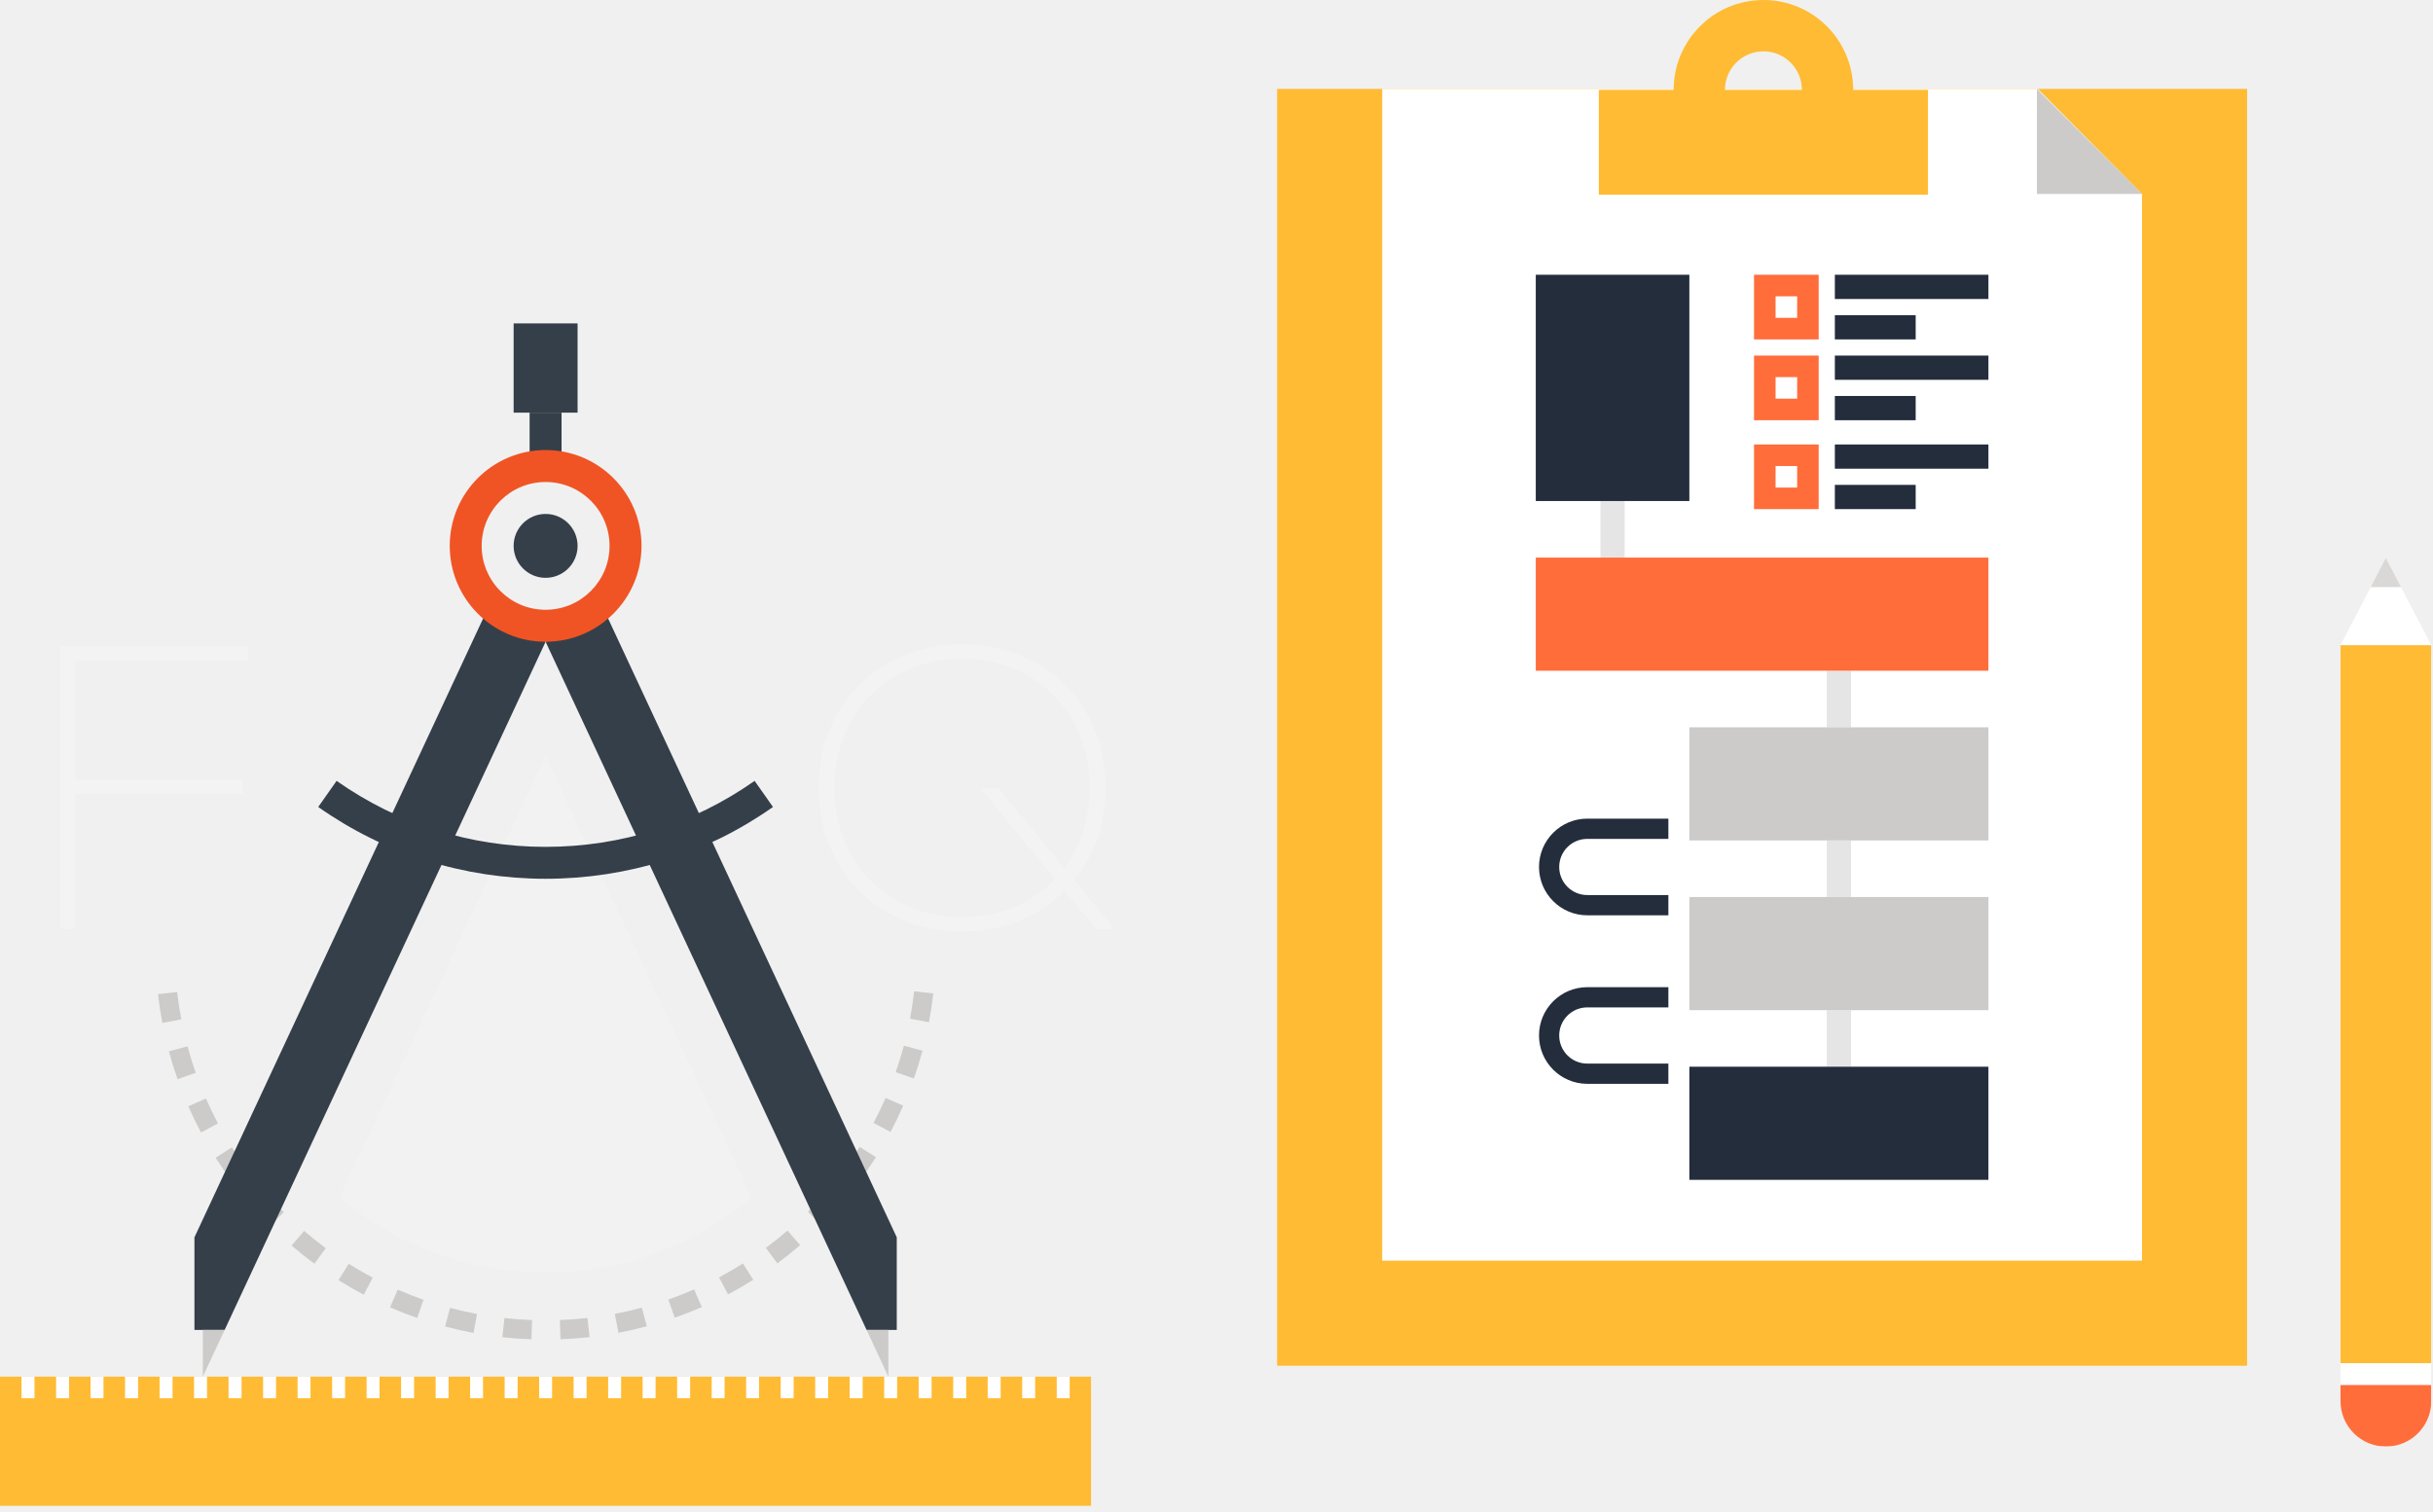
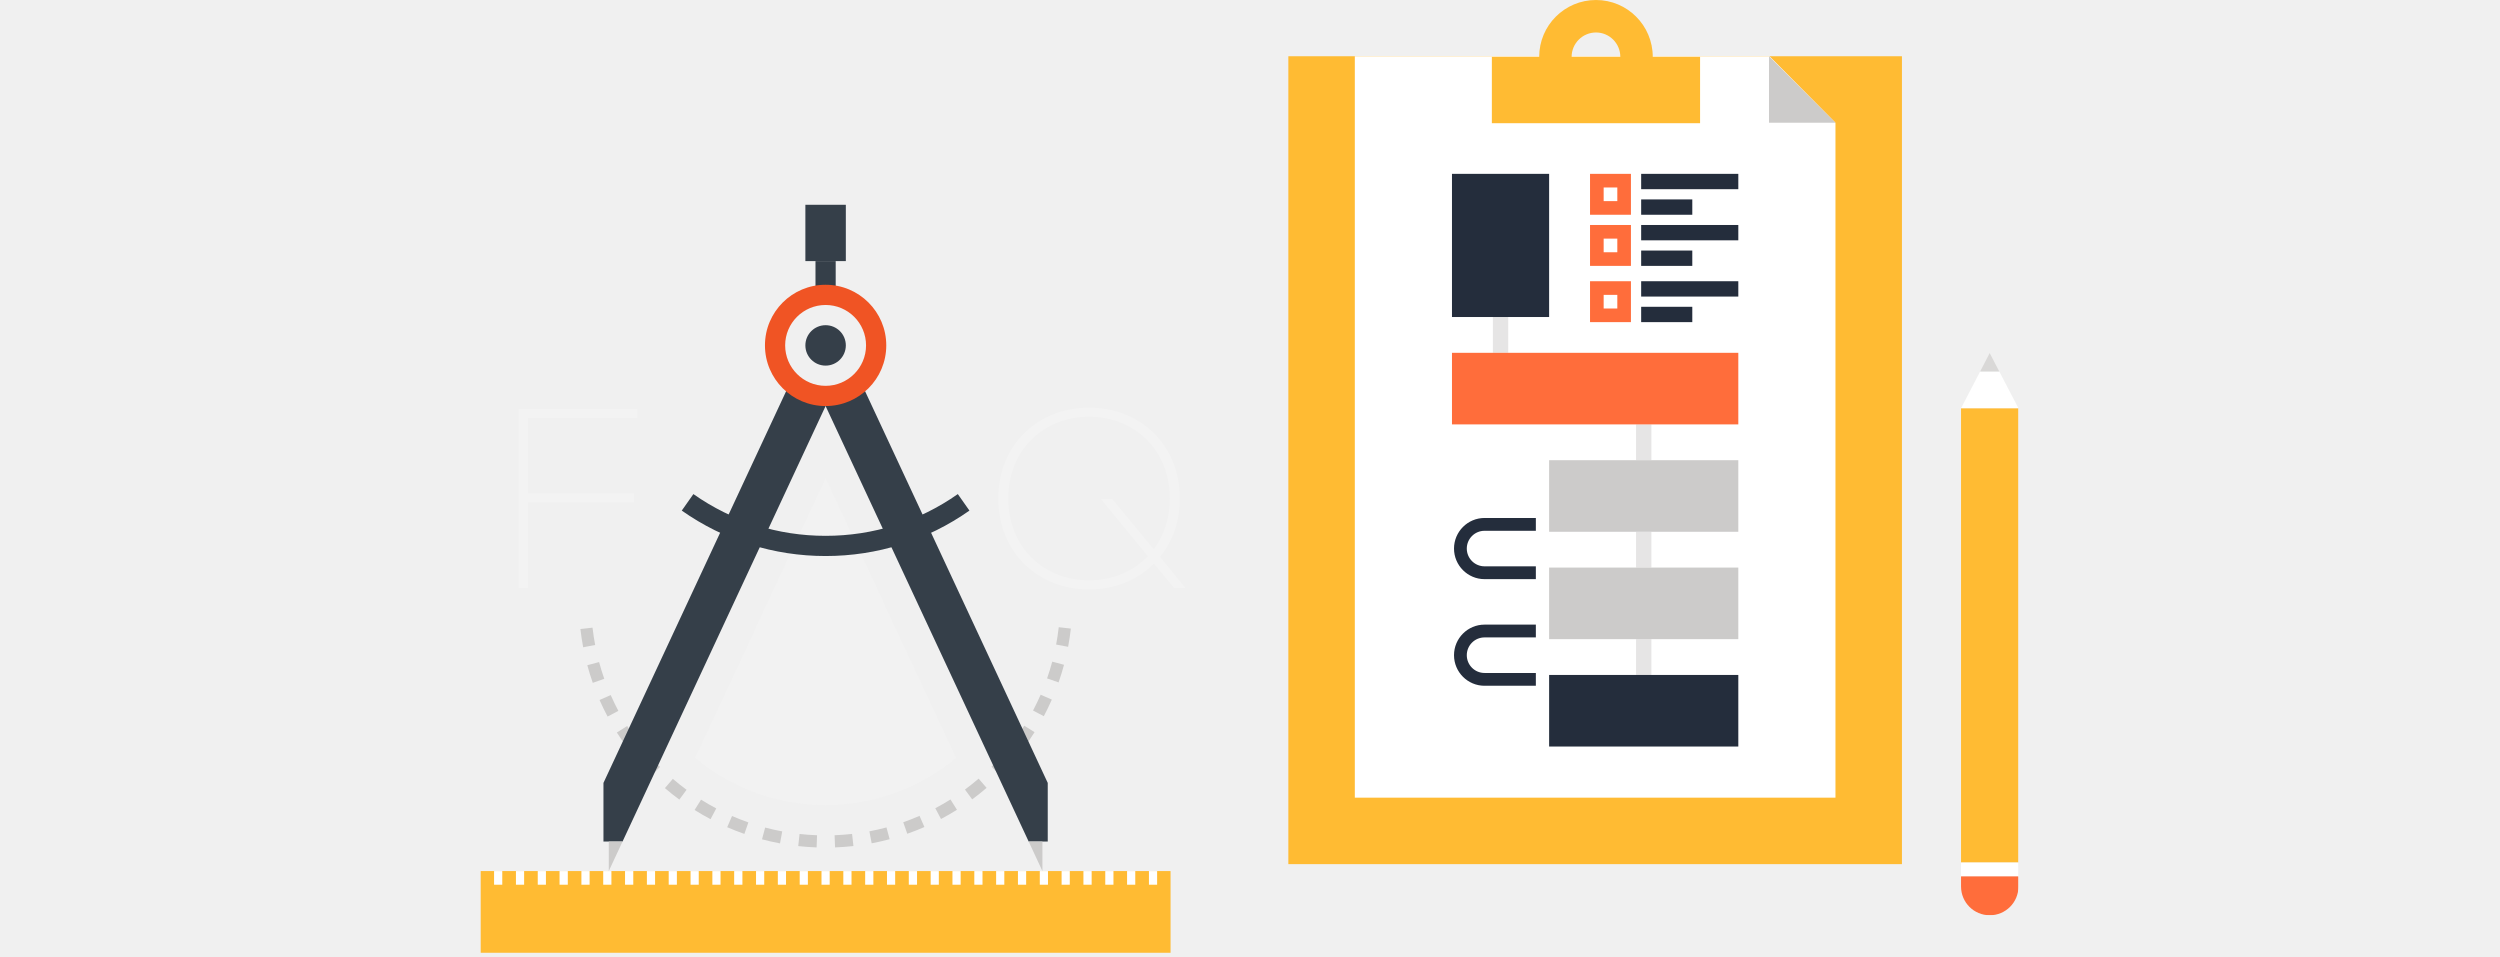
- <svg xmlns="http://www.w3.org/2000/svg" xmlns:xlink="http://www.w3.org/1999/xlink" width="301px" height="187px" viewBox="0 0 301 187" version="1.1">
+ <svg xmlns="http://www.w3.org/2000/svg" xmlns:xlink="http://www.w3.org/1999/xlink" width="502px" height="192px" viewBox="0 0 301 187" version="1.1">
  <defs>
    <polygon id="path-1" points="0 146.355 135 146.355 135 0 0 0" />
    <polygon id="path-3" points="0 179 142.786 179 142.786 0 49 0 0 0" />
  </defs>
  <g id="Symbols" stroke="none" stroke-width="1" fill="none" fill-rule="evenodd">
    <g id="faq-nbg">
      <g id="Page-1" transform="translate(0, 40)">
        <path d="M114.928,86.496 L112.585,86.056 C112.796,84.935 112.967,83.795 113.093,82.665 L115.464,82.931 C115.33,84.118 115.151,85.317 114.928,86.496 Z M20.089,86.587 C19.865,85.415 19.683,84.216 19.548,83.021 L21.917,82.751 C22.046,83.888 22.22,85.026 22.432,86.14 L20.089,86.587 Z M113.063,93.461 L110.814,92.672 C111.187,91.605 111.528,90.504 111.824,89.397 L114.127,90.015 C113.815,91.179 113.456,92.339 113.063,93.461 Z M21.967,93.545 C21.569,92.418 21.209,91.258 20.897,90.1 L23.199,89.478 C23.495,90.58 23.838,91.682 24.215,92.753 L21.967,93.545 Z M110.175,100.07 L108.068,98.955 C108.604,97.941 109.106,96.903 109.56,95.864 L111.743,96.819 C111.267,97.911 110.739,99.006 110.175,100.07 Z M24.863,100.14 C24.301,99.083 23.772,97.993 23.291,96.896 L25.474,95.936 C25.931,96.979 26.434,98.016 26.968,99.019 L24.863,100.14 Z M106.333,106.169 L104.414,104.751 C105.094,103.833 105.743,102.881 106.349,101.922 L108.366,103.193 C107.73,104.201 107.047,105.202 106.333,106.169 Z M28.713,106.229 C28.001,105.27 27.315,104.271 26.675,103.258 L28.689,101.982 C29.299,102.946 29.951,103.896 30.628,104.808 L28.713,106.229 Z M101.628,111.63 L99.942,109.943 C100.744,109.141 101.529,108.295 102.275,107.432 L104.08,108.989 C103.296,109.897 102.471,110.787 101.628,111.63 Z M33.425,111.681 C32.579,110.838 31.753,109.951 30.968,109.045 L32.771,107.484 C33.518,108.347 34.304,109.191 35.109,109.993 L33.425,111.681 Z M96.168,116.334 L94.752,114.415 C95.662,113.742 96.563,113.022 97.428,112.277 L98.986,114.084 C98.075,114.869 97.127,115.626 96.168,116.334 Z M38.894,116.378 C37.932,115.67 36.982,114.913 36.072,114.131 L37.625,112.321 C38.491,113.066 39.394,113.784 40.308,114.459 L38.894,116.378 Z M90.07,120.174 L88.953,118.066 C89.958,117.533 90.956,116.956 91.918,116.35 L93.19,118.367 C92.178,119.005 91.127,119.612 90.07,120.174 Z M45.001,120.211 C43.949,119.657 42.898,119.052 41.876,118.411 L43.142,116.39 C44.114,117 45.114,117.575 46.114,118.101 L45.001,120.211 Z M83.472,123.059 L82.685,120.808 C83.752,120.434 84.824,120.014 85.87,119.557 L86.825,121.741 C85.725,122.224 84.597,122.666 83.472,123.059 Z M51.615,123.09 C50.495,122.698 49.364,122.258 48.255,121.776 L49.202,119.587 C50.259,120.046 51.334,120.465 52.399,120.838 L51.615,123.09 Z M76.509,124.927 L76.064,122.584 C77.19,122.37 78.315,122.113 79.407,121.82 L80.025,124.123 C78.875,124.431 77.692,124.701 76.509,124.927 Z M58.581,124.943 C57.395,124.72 56.212,124.454 55.063,124.146 L55.676,121.844 C56.768,122.133 57.892,122.389 59.018,122.598 L58.581,124.943 Z M69.348,125.73 L69.257,123.348 C70.405,123.304 71.556,123.218 72.677,123.092 L72.943,125.463 C71.763,125.593 70.553,125.684 69.348,125.73 Z M65.742,125.732 C64.548,125.69 63.338,125.602 62.147,125.472 L62.409,123.101 C63.541,123.226 64.691,123.31 65.827,123.35 L65.742,125.732 Z" id="Fill-1" fill="#CCCBCA" />
        <path d="M41.988,108.229 C48.908,113.979 57.8,117.442 67.5,117.442 C77.2,117.442 86.09,113.981 93.01,108.229 L67.499,53.517 L41.988,108.229 Z" id="Fill-3" fill="#F2F2F2" />
        <mask id="mask-2" fill="white">
          <use xlink:href="#path-1" />
        </mask>
        <g id="Clip-6" />
        <polygon id="Fill-5" fill="#353F49" mask="url(#mask-2)" points="65.522 17.666 69.473 17.666 69.473 11.064 65.522 11.064" />
        <path d="M67.5,68.743 C57.357,68.743 47.63,65.671 39.37,59.858 L41.643,56.628 C49.234,61.97 58.175,64.794 67.5,64.794 C76.825,64.794 85.767,61.97 93.357,56.628 L95.63,59.858 C87.371,65.671 77.644,68.743 67.5,68.743" id="Fill-7" fill="#353F49" mask="url(#mask-2)" />
        <polygon id="Fill-8" fill="#353F49" mask="url(#mask-2)" points="67.499 39.412 27.791 124.573 24.055 124.573 24.055 113.115 60.048 35.937" />
        <polygon id="Fill-9" fill="#CCCBCA" mask="url(#mask-2)" points="27.791 124.573 25.093 130.355 25.093 124.573" />
        <polygon id="Fill-10" fill="#353F49" mask="url(#mask-2)" points="67.499 39.412 107.21 124.573 110.944 124.573 110.944 113.115 74.952 35.937" />
        <polygon id="Fill-11" fill="#CCCBCA" mask="url(#mask-2)" points="107.21 124.573 109.906 130.355 109.906 124.573" />
        <path d="M67.499,35.458 C63.134,35.458 59.589,31.912 59.589,27.547 C59.589,23.182 63.134,19.645 67.499,19.645 C71.864,19.645 75.411,23.182 75.411,27.547 C75.411,31.912 71.864,35.458 67.499,35.458 M67.499,15.69 C60.951,15.69 55.64,20.998 55.64,27.547 C55.64,34.097 60.951,39.412 67.499,39.412 C74.049,39.412 79.365,34.097 79.365,27.547 C79.365,20.998 74.049,15.69 67.499,15.69" id="Fill-12" fill="#F05424" mask="url(#mask-2)" />
        <path d="M67.499,31.504 C65.315,31.504 63.544,29.733 63.544,27.547 C63.544,25.366 65.315,23.598 67.499,23.598 C69.684,23.598 71.456,25.366 71.456,27.547 C71.456,29.733 69.684,31.504 67.499,31.504" id="Fill-13" fill="#353F49" mask="url(#mask-2)" />
        <polygon id="Fill-14" fill="#353F49" mask="url(#mask-2)" points="63.545 11.064 71.456 11.064 71.456 0 63.545 0" />
        <polygon id="Fill-15" fill="#FFBB33" mask="url(#mask-2)" points="0 146.355 135 146.355 135 130.355 0 130.355" />
        <polygon id="Fill-16" fill="#FFFFFF" mask="url(#mask-2)" points="2.663 133.025 4.266 133.025 4.266 130.355 2.663 130.355" />
        <polygon id="Fill-17" fill="#FFFFFF" mask="url(#mask-2)" points="6.939 133.025 8.541 133.025 8.541 130.355 6.939 130.355" />
        <polygon id="Fill-18" fill="#FFFFFF" mask="url(#mask-2)" points="11.204 133.025 12.804 133.025 12.804 130.355 11.204 130.355" />
        <polygon id="Fill-19" fill="#FFFFFF" mask="url(#mask-2)" points="15.468 133.025 17.082 133.025 17.082 130.355 15.468 130.355" />
        <polygon id="Fill-20" fill="#FFFFFF" mask="url(#mask-2)" points="19.743 133.025 21.346 133.025 21.346 130.355 19.743 130.355" />
        <polygon id="Fill-21" fill="#FFFFFF" mask="url(#mask-2)" points="24.008 133.025 25.611 133.025 25.611 130.355 24.008 130.355" />
        <polygon id="Fill-22" fill="#FFFFFF" mask="url(#mask-2)" points="28.276 133.025 29.886 133.025 29.886 130.355 28.276 130.355" />
        <polygon id="Fill-23" fill="#FFFFFF" mask="url(#mask-2)" points="32.549 133.025 34.15 133.025 34.15 130.355 32.549 130.355" />
        <polygon id="Fill-24" fill="#FFFFFF" mask="url(#mask-2)" points="36.815 133.025 38.414 133.025 38.414 130.355 36.815 130.355" />
        <polygon id="Fill-25" fill="#FFFFFF" mask="url(#mask-2)" points="41.09 133.025 42.691 133.025 42.691 130.355 41.09 130.355" />
        <polygon id="Fill-26" fill="#FFFFFF" mask="url(#mask-2)" points="45.355 133.025 46.954 133.025 46.954 130.355 45.355 130.355" />
        <polygon id="Fill-27" fill="#FFFFFF" mask="url(#mask-2)" points="49.618 133.025 51.23 133.025 51.23 130.355 49.618 130.355" />
        <polygon id="Fill-28" fill="#FFFFFF" mask="url(#mask-2)" points="53.896 133.025 55.497 133.025 55.497 130.355 53.896 130.355" />
        <polygon id="Fill-29" fill="#FFFFFF" mask="url(#mask-2)" points="58.158 133.025 59.76 133.025 59.76 130.355 58.158 130.355" />
        <polygon id="Fill-30" fill="#FFFFFF" mask="url(#mask-2)" points="62.434 133.025 64.035 133.025 64.035 130.355 62.434 130.355" />
        <polygon id="Fill-31" fill="#FFFFFF" mask="url(#mask-2)" points="66.699 133.025 68.301 133.025 68.301 130.355 66.699 130.355" />
        <polygon id="Fill-32" fill="#FFFFFF" mask="url(#mask-2)" points="70.966 133.025 72.569 133.025 72.569 130.355 70.966 130.355" />
        <polygon id="Fill-33" fill="#FFFFFF" mask="url(#mask-2)" points="75.238 133.025 76.842 133.025 76.842 130.355 75.238 130.355" />
        <polygon id="Fill-34" fill="#FFFFFF" mask="url(#mask-2)" points="79.504 133.025 81.105 133.025 81.105 130.355 79.504 130.355" />
        <polygon id="Fill-35" fill="#FFFFFF" mask="url(#mask-2)" points="83.771 133.025 85.381 133.025 85.381 130.355 83.771 130.355" />
        <polygon id="Fill-36" fill="#FFFFFF" mask="url(#mask-2)" points="88.047 133.025 89.645 133.025 89.645 130.355 88.047 130.355" />
        <polygon id="Fill-37" fill="#FFFFFF" mask="url(#mask-2)" points="92.309 133.025 93.912 133.025 93.912 130.355 92.309 130.355" />
        <polygon id="Fill-38" fill="#FFFFFF" mask="url(#mask-2)" points="96.584 133.025 98.184 133.025 98.184 130.355 96.584 130.355" />
        <polygon id="Fill-39" fill="#FFFFFF" mask="url(#mask-2)" points="100.85 133.025 102.451 133.025 102.451 130.355 100.85 130.355" />
        <polygon id="Fill-40" fill="#FFFFFF" mask="url(#mask-2)" points="105.115 133.025 106.722 133.025 106.722 130.355 105.115 130.355" />
        <polygon id="Fill-41" fill="#FFFFFF" mask="url(#mask-2)" points="109.39 133.025 110.991 133.025 110.991 130.355 109.39 130.355" />
        <polygon id="Fill-42" fill="#FFFFFF" mask="url(#mask-2)" points="113.654 133.025 115.255 133.025 115.255 130.355 113.654 130.355" />
        <polygon id="Fill-43" fill="#FFFFFF" mask="url(#mask-2)" points="117.924 133.025 119.531 133.025 119.531 130.355 117.924 130.355" />
        <polygon id="Fill-44" fill="#FFFFFF" mask="url(#mask-2)" points="122.195 133.025 123.797 133.025 123.797 130.355 122.195 130.355" />
        <polygon id="Fill-45" fill="#FFFFFF" mask="url(#mask-2)" points="126.459 133.025 128.062 133.025 128.062 130.355 126.459 130.355" />
        <polygon id="Fill-46" fill="#FFFFFF" mask="url(#mask-2)" points="130.734 133.025 132.336 133.025 132.336 130.355 130.734 130.355" />
      </g>
      <g id="Page-1" transform="translate(158, 0)">
        <polygon id="Fill-1" fill="#FFBB33" points="0 169 120 169 120 11 0 11" />
        <polygon id="Fill-2" fill="#FFFFFF" points="107 24.016 107 156 13 156 13 11 94.106 11" />
        <polygon id="Fill-3" fill="#CCCBCA" points="107 24 94 24 94 11" />
        <polygon id="Fill-4" fill="#E6E5E5" points="40 69 43 69 43 62 40 62" />
        <polygon id="Fill-5" fill="#E6E5E5" points="68 90 71 90 71 83 68 83" />
        <polygon id="Fill-6" fill="#E6E5E5" points="68 111 71 111 71 104 68 104" />
        <polygon id="Fill-7" fill="#E6E5E5" points="68 132 71 132 71 125 68 125" />
        <polygon id="Fill-8" fill="#FF6D3B" points="32 83 88 83 88 69 32 69" />
        <polygon id="Fill-9" fill="#242D3C" points="32 62 51 62 51 34 32 34" />
        <polygon id="Fill-10" fill="#CCCBCA" points="51 104 88 104 88 90 51 90" />
        <polygon id="Fill-11" fill="#CCCBCA" points="51 125 88 125 88 111 51 111" />
        <polygon id="Fill-12" fill="#242D3C" points="51 146 88 146 88 132 51 132" />
        <polygon id="Fill-13" fill="#242D3C" points="69 37 88 37 88 34 69 34" />
        <polygon id="Fill-14" fill="#242D3C" points="69 42 79 42 79 39 69 39" />
        <path d="M61.665,39.333 L64.336,39.333 L64.336,36.666 L61.665,36.666 L61.665,39.333 Z M59,42 L67,42 L67,34 L59,34 L59,42 Z" id="Fill-15" fill="#FF6D3B" />
        <polygon id="Fill-16" fill="#242D3C" points="69 47 88 47 88 44 69 44" />
        <polygon id="Fill-17" fill="#242D3C" points="69 52 79 52 79 49 69 49" />
        <path d="M61.665,49.334 L64.336,49.334 L64.336,46.666 L61.665,46.666 L61.665,49.334 Z M59,52 L67,52 L67,44 L59,44 L59,52 Z" id="Fill-18" fill="#FF6D3B" />
        <polygon id="Fill-19" fill="#242D3C" points="69 58 88 58 88 55 69 55" />
        <polygon id="Fill-20" fill="#242D3C" points="69 63 79 63 79 60 69 60" />
        <path d="M61.665,60.336 L64.336,60.336 L64.336,57.668 L61.665,57.668 L61.665,60.336 Z M59,63 L67,63 L67,55 L59,55 L59,63 Z" id="Fill-21" fill="#FF6D3B" />
        <g id="Group-34">
          <path d="M48.404,110.757 L38.369,110.757 C36.452,110.757 34.898,109.201 34.898,107.281 C34.898,105.365 36.452,103.808 38.369,103.808 L48.404,103.808 L48.404,101.301 L38.369,101.301 C35.076,101.301 32.399,103.986 32.399,107.281 C32.399,110.579 35.076,113.263 38.369,113.263 L48.404,113.263 L48.404,110.757 Z" id="Fill-22" fill="#242D3C" />
          <path d="M48.404,131.613 L38.369,131.613 C36.452,131.613 34.898,130.057 34.898,128.137 C34.898,126.217 36.452,124.66 38.369,124.66 L48.404,124.66 L48.404,122.158 L38.369,122.158 C35.076,122.158 32.399,124.838 32.399,128.137 C32.399,131.436 35.076,134.116 38.369,134.116 L48.404,134.116 L48.404,131.613 Z" id="Fill-24" fill="#242D3C" />
          <path d="M55.4,11.121 C55.4,8.492 57.54,6.352 60.167,6.352 C62.79,6.352 64.924,8.492 64.924,11.121 L55.4,11.121 Z M71.268,11.121 C71.268,4.975 66.297,0 60.167,0 C54.029,0 49.057,4.975 49.057,11.121 L39.801,11.121 L39.801,24.096 L80.522,24.096 L80.522,11.121 L71.268,11.121 Z" id="Fill-26" fill="#FFBB33" />
          <mask id="mask-4" fill="white">
            <use xlink:href="#path-3" />
          </mask>
          <g id="Clip-29" />
          <polygon id="Fill-28" fill="#FFBB33" mask="url(#mask-4)" points="131.558 168.692 142.784 168.692 142.784 79.835 131.558 79.835" />
          <polygon id="Fill-30" fill="#FFFFFF" mask="url(#mask-4)" points="131.558 171.391 142.784 171.391 142.784 168.688 131.558 168.688" />
          <path d="M142.786,171.396 L142.786,173.383 C142.786,176.487 140.276,179 137.179,179 C134.073,179 131.559,176.487 131.559,173.383 L131.559,171.396 L142.786,171.396 Z" id="Fill-31" fill="#FF6D3B" mask="url(#mask-4)" />
          <polygon id="Fill-32" fill="#FFFFFF" mask="url(#mask-4)" points="142.784 79.835 139.032 72.644 135.299 72.644 131.559 79.835" />
          <polygon id="Fill-33" fill="#D9D8D7" mask="url(#mask-4)" points="139.032 72.644 137.161 69.049 135.299 72.644" />
        </g>
      </g>
      <path d="M119.025,79.725 C129,79.725 136.775,86.95 136.775,97.5 C136.775,102.025 135.35,105.925 132.9,108.9 L137.875,115 L135.675,115 L131.7,110.225 C128.525,113.45 124.025,115.275 119.025,115.275 C109.05,115.275 101.275,108.05 101.275,97.5 C101.275,86.95 109.05,79.725 119.025,79.725 Z M119.025,81.5 C110.2,81.5 103.225,87.925 103.225,97.5 C103.225,107.075 110.2,113.5 119.025,113.5 C123.575,113.5 127.65,111.775 130.525,108.775 L121.325,97.575 L123.55,97.575 L131.675,107.425 C133.65,104.775 134.825,101.4 134.825,97.5 C134.825,87.925 127.825,81.5 119.025,81.5 Z" id="Q" fill-opacity="0.2" fill="#FFFFFF" />
      <polygon id="F" fill-opacity="0.2" fill="#FFFFFF" points="30.025 96.5 9.3 96.5 9.3 81.775 30.7 81.775 30.7 80 7.45 80 7.45 115 9.3 115 9.3 98.25 30.025 98.25" />
    </g>
  </g>
</svg>
